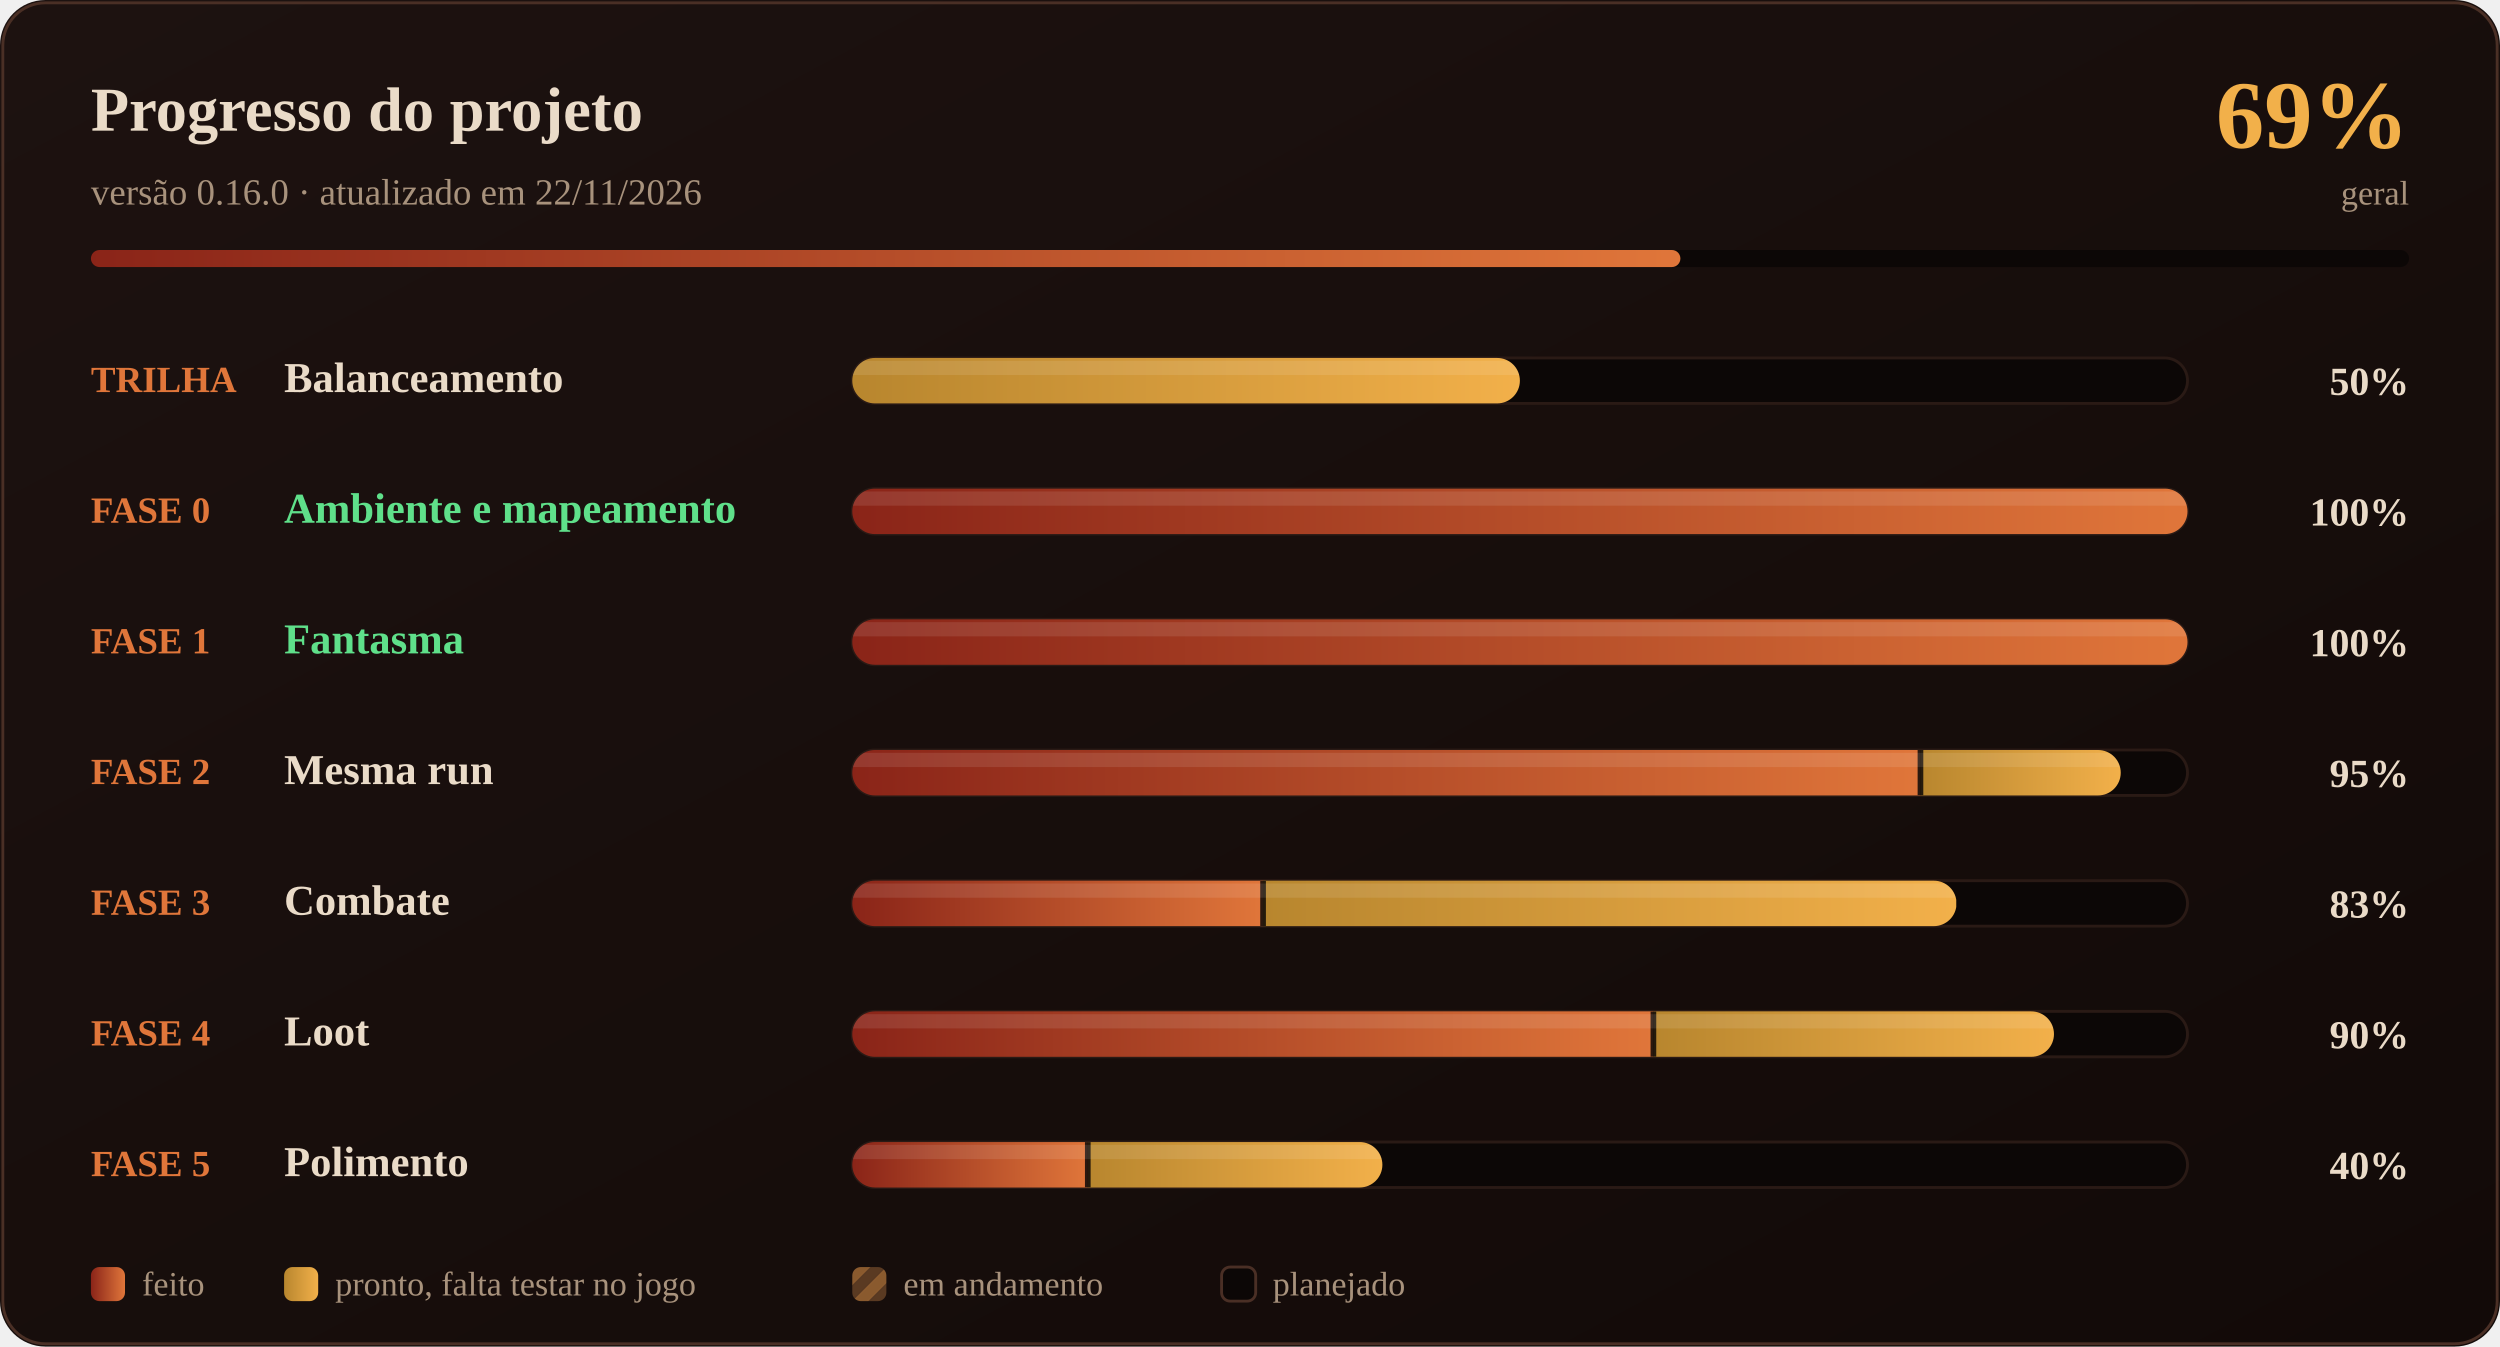
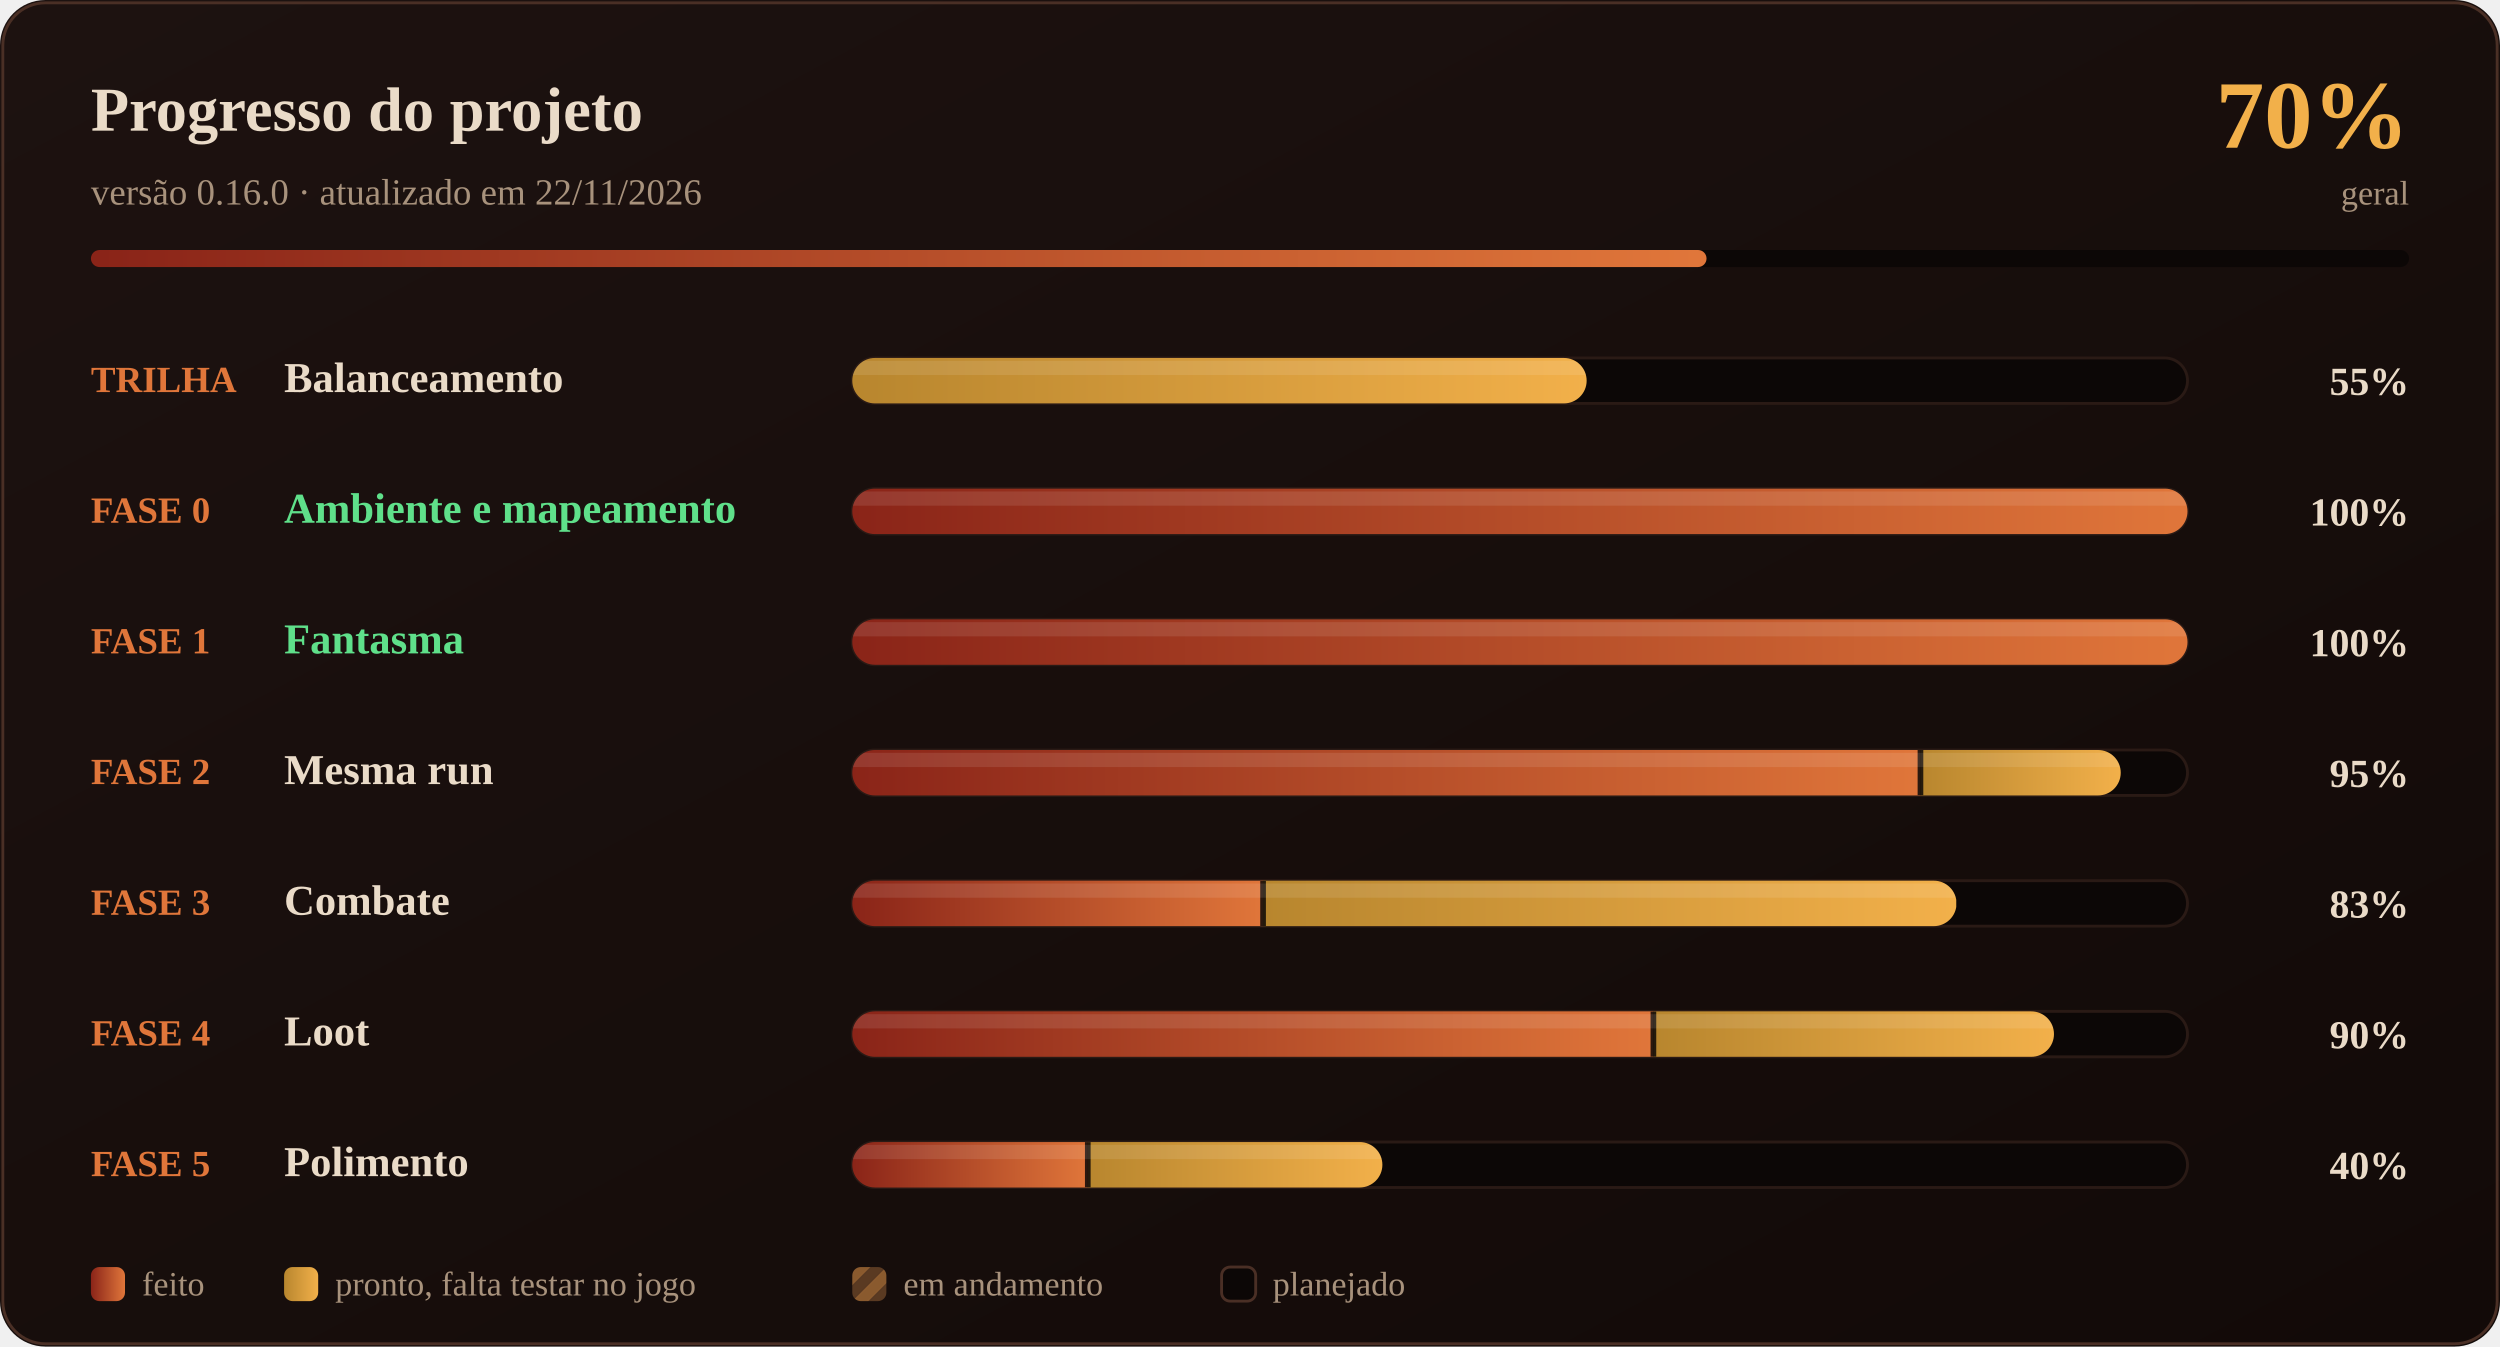
<svg xmlns="http://www.w3.org/2000/svg" width="880" height="474" viewBox="0 0 880 474" font-family="Georgia, 'Times New Roman', serif">
  <defs>
    <linearGradient id="fundo" x1="0" y1="0" x2="1" y2="1">
      <stop offset="0" stop-color="#1d1210" />
      <stop offset="1" stop-color="#120a08" />
    </linearGradient>
    <linearGradient id="fogo" x1="0" y1="0" x2="1" y2="0">
      <stop offset="0" stop-color="#8a2418" />
      <stop offset="1" stop-color="#e0763a" />
    </linearGradient>
    <linearGradient id="teste" x1="0" y1="0" x2="1" y2="0">
      <stop offset="0" stop-color="#b8862e" />
      <stop offset="1" stop-color="#f2b04a" />
    </linearGradient>
    <pattern id="andamento" width="8" height="8" patternUnits="userSpaceOnUse" patternTransform="rotate(45)">
      <rect width="8" height="8" fill="#5a3a22" />
      <rect width="4" height="8" fill="#8a5a2e" />
    </pattern>
  </defs>
  <rect width="880" height="474" rx="16" fill="url(#fundo)" />
  <rect x="1" y="1" width="878" height="472" rx="15" fill="none" stroke="#4a2f25" />
  <text x="32" y="46" fill="#eadbc8" font-size="22" font-weight="700">Progresso do projeto</text>
  <text x="32" y="72" fill="#a8927c" font-size="13">versão 0.16.0 · atualizado em 22/11/2026</text>
-   <text x="848" y="52" fill="#f2b04a" font-size="34" font-weight="800" text-anchor="end">69%</text>
+   <text x="848" y="52" fill="#f2b04a" font-size="34" font-weight="800" text-anchor="end">70%</text>
  <text x="848" y="72" fill="#a8927c" font-size="12" text-anchor="end">geral</text>
  <rect x="32" y="88" width="816" height="6" rx="3" fill="#0c0706" />
-   <rect x="32" y="88" width="559.5" height="6" rx="3" fill="url(#fogo)" />
+   <rect x="32" y="88" width="568.7" height="6" rx="3" fill="url(#fogo)" />
  <text x="32" y="138" fill="#e0763a" font-size="13" font-weight="700">TRILHA</text>
  <text x="100" y="138" fill="#eadbc8" font-size="15" font-weight="600">Balanceamento</text>
  <rect x="300" y="126" width="470" height="16" rx="8" fill="#0c0706" stroke="#2a1a15" />
  <clipPath id="barra0">
-     <rect x="300" y="126" width="235.0" height="16" rx="8" />
+     <rect x="300" y="126" width="258.5" height="16" rx="8" />
  </clipPath>
  <g clip-path="url(#barra0)">
-     <rect x="300.0" y="126" width="235.0" height="16" fill="url(#teste)" />
-     <rect x="300" y="127" width="235.0" height="5" fill="#fff" opacity="0.10" />
+     <rect x="300.0" y="126" width="258.5" height="16" fill="url(#teste)" />
+     <rect x="300" y="127" width="258.5" height="5" fill="#fff" opacity="0.10" />
  </g>
-   <text x="848" y="139" fill="#eadbc8" font-size="14" font-weight="700" text-anchor="end">50%</text>
+   <text x="848" y="139" fill="#eadbc8" font-size="14" font-weight="700" text-anchor="end">55%</text>
  <text x="32" y="184" fill="#e0763a" font-size="13" font-weight="700">FASE 0</text>
  <text x="100" y="184" fill="#5fe08a" font-size="15" font-weight="600">Ambiente e mapeamento</text>
  <rect x="300" y="172" width="470" height="16" rx="8" fill="#0c0706" stroke="#2a1a15" />
  <clipPath id="barra1">
    <rect x="300" y="172" width="470.0" height="16" rx="8" />
  </clipPath>
  <g clip-path="url(#barra1)">
    <rect x="300.0" y="172" width="470.0" height="16" fill="url(#fogo)" />
    <rect x="300" y="173" width="470.0" height="5" fill="#fff" opacity="0.10" />
  </g>
  <text x="848" y="185" fill="#eadbc8" font-size="14" font-weight="700" text-anchor="end">100%</text>
  <text x="32" y="230" fill="#e0763a" font-size="13" font-weight="700">FASE 1</text>
  <text x="100" y="230" fill="#5fe08a" font-size="15" font-weight="600">Fantasma</text>
  <rect x="300" y="218" width="470" height="16" rx="8" fill="#0c0706" stroke="#2a1a15" />
  <clipPath id="barra2">
    <rect x="300" y="218" width="470.0" height="16" rx="8" />
  </clipPath>
  <g clip-path="url(#barra2)">
    <rect x="300.0" y="218" width="470.0" height="16" fill="url(#fogo)" />
    <rect x="300" y="219" width="470.0" height="5" fill="#fff" opacity="0.10" />
  </g>
  <text x="848" y="231" fill="#eadbc8" font-size="14" font-weight="700" text-anchor="end">100%</text>
  <text x="32" y="276" fill="#e0763a" font-size="13" font-weight="700">FASE 2</text>
  <text x="100" y="276" fill="#eadbc8" font-size="15" font-weight="600">Mesma run</text>
  <rect x="300" y="264" width="470" height="16" rx="8" fill="#0c0706" stroke="#2a1a15" />
  <clipPath id="barra3">
    <rect x="300" y="264" width="446.5" height="16" rx="8" />
  </clipPath>
  <g clip-path="url(#barra3)">
    <rect x="300.0" y="264" width="376.0" height="16" fill="url(#fogo)" />
    <rect x="676.0" y="264" width="70.5" height="16" fill="url(#teste)" />
    <rect x="675.0" y="264" width="2" height="16" fill="#0c0706" opacity="0.85" />
    <rect x="300" y="265" width="446.5" height="5" fill="#fff" opacity="0.10" />
  </g>
  <text x="848" y="277" fill="#eadbc8" font-size="14" font-weight="700" text-anchor="end">95%</text>
  <text x="32" y="322" fill="#e0763a" font-size="13" font-weight="700">FASE 3</text>
  <text x="100" y="322" fill="#eadbc8" font-size="15" font-weight="600">Combate</text>
  <rect x="300" y="310" width="470" height="16" rx="8" fill="#0c0706" stroke="#2a1a15" />
  <clipPath id="barra4">
    <rect x="300" y="310" width="388.7" height="16" rx="8" />
  </clipPath>
  <g clip-path="url(#barra4)">
    <rect x="300.0" y="310" width="144.6" height="16" fill="url(#fogo)" />
    <rect x="444.6" y="310" width="244.0" height="16" fill="url(#teste)" />
    <rect x="443.6" y="310" width="2" height="16" fill="#0c0706" opacity="0.85" />
    <rect x="300" y="311" width="388.7" height="5" fill="#fff" opacity="0.10" />
  </g>
  <text x="848" y="323" fill="#eadbc8" font-size="14" font-weight="700" text-anchor="end">83%</text>
  <text x="32" y="368" fill="#e0763a" font-size="13" font-weight="700">FASE 4</text>
  <text x="100" y="368" fill="#eadbc8" font-size="15" font-weight="600">Loot</text>
  <rect x="300" y="356" width="470" height="16" rx="8" fill="#0c0706" stroke="#2a1a15" />
  <clipPath id="barra5">
    <rect x="300" y="356" width="423.0" height="16" rx="8" />
  </clipPath>
  <g clip-path="url(#barra5)">
    <rect x="300.0" y="356" width="282.0" height="16" fill="url(#fogo)" />
    <rect x="582.0" y="356" width="141.0" height="16" fill="url(#teste)" />
    <rect x="581.0" y="356" width="2" height="16" fill="#0c0706" opacity="0.85" />
    <rect x="300" y="357" width="423.0" height="5" fill="#fff" opacity="0.10" />
  </g>
  <text x="848" y="369" fill="#eadbc8" font-size="14" font-weight="700" text-anchor="end">90%</text>
  <text x="32" y="414" fill="#e0763a" font-size="13" font-weight="700">FASE 5</text>
  <text x="100" y="414" fill="#eadbc8" font-size="15" font-weight="600">Polimento</text>
  <rect x="300" y="402" width="470" height="16" rx="8" fill="#0c0706" stroke="#2a1a15" />
  <clipPath id="barra6">
    <rect x="300" y="402" width="186.6" height="16" rx="8" />
  </clipPath>
  <g clip-path="url(#barra6)">
    <rect x="300.0" y="402" width="82.9" height="16" fill="url(#fogo)" />
    <rect x="382.9" y="402" width="103.7" height="16" fill="url(#teste)" />
    <rect x="381.9" y="402" width="2" height="16" fill="#0c0706" opacity="0.85" />
    <rect x="300" y="403" width="186.6" height="5" fill="#fff" opacity="0.10" />
  </g>
  <text x="848" y="415" fill="#eadbc8" font-size="14" font-weight="700" text-anchor="end">40%</text>
  <rect x="32" y="446" width="12" height="12" rx="3" fill="url(#fogo)" />
  <text x="50" y="456" fill="#a8927c" font-size="12">feito</text>
  <rect x="100" y="446" width="12" height="12" rx="3" fill="url(#teste)" />
  <text x="118" y="456" fill="#a8927c" font-size="12">pronto, falta testar no jogo</text>
  <rect x="300" y="446" width="12" height="12" rx="3" fill="url(#andamento)" />
  <text x="318" y="456" fill="#a8927c" font-size="12">em andamento</text>
  <rect x="430" y="446" width="12" height="12" rx="3" fill="#0c0706" stroke="#4a2f25" />
  <text x="448" y="456" fill="#a8927c" font-size="12">planejado</text>
</svg>
